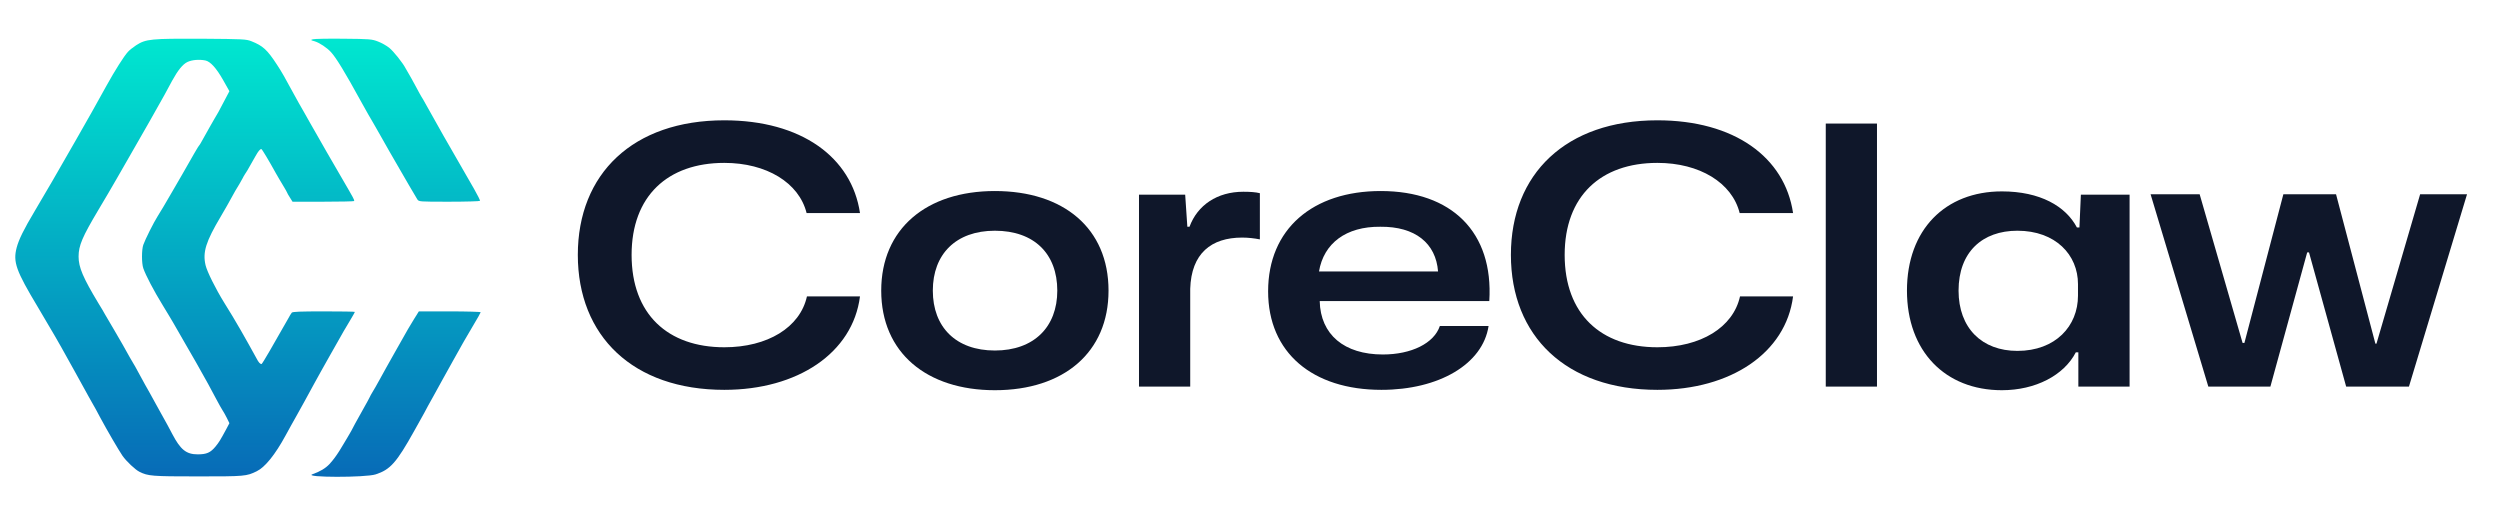
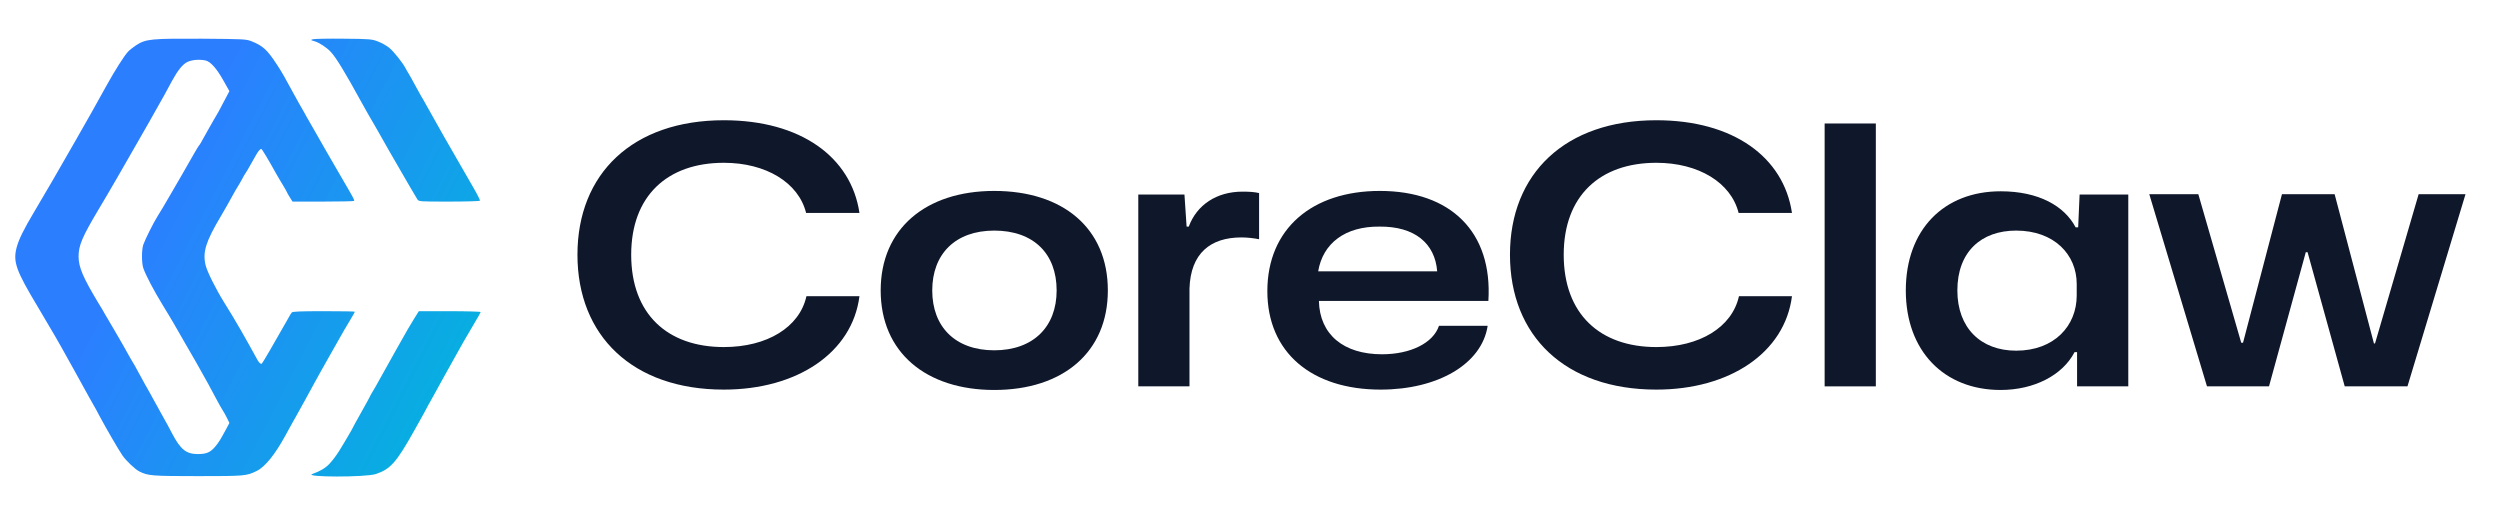
- <svg xmlns="http://www.w3.org/2000/svg" width="194" height="40" viewBox="0 0 194 40" fill="none">
-   <path d="M34.897 24.163C36.224 24.163 37.3 24.197 37.3 24.23C37.299 24.266 37.049 24.707 36.75 25.206C36.449 25.706 36.098 26.307 35.973 26.533C35.848 26.767 35.498 27.392 35.198 27.917C34.898 28.443 34.514 29.135 34.339 29.46C34.163 29.777 33.829 30.378 33.604 30.795C33.371 31.204 33.061 31.771 32.92 32.046C32.769 32.322 32.569 32.689 32.469 32.856C32.378 33.031 32.219 33.315 32.119 33.482C30.768 35.901 30.284 36.443 29.158 36.81C28.382 37.069 23.51 37.061 24.244 36.802C24.836 36.594 25.253 36.343 25.562 36.018C26.162 35.372 26.546 34.63 26.997 33.89C27.205 33.54 27.372 33.24 27.372 33.223C27.372 33.215 27.447 33.073 27.568 32.852L28.511 31.159C28.632 30.938 28.707 30.795 28.707 30.787C28.708 30.76 28.799 30.611 28.899 30.437C29.008 30.27 29.257 29.827 29.458 29.46C29.658 29.093 30.208 28.1 30.692 27.249C31.175 26.399 31.609 25.633 31.66 25.54C31.71 25.448 31.919 25.097 32.128 24.763L32.503 24.163H34.897Z" fill="url(#paint0_linear_2712_1327)" />
-   <path fill-rule="evenodd" clip-rule="evenodd" d="M15.692 3.005C18.887 3.03 19.096 3.039 19.505 3.198C20.406 3.556 20.732 3.856 21.491 5.016C21.891 5.625 22.074 5.959 22.808 7.31C22.942 7.56 23.126 7.878 23.201 8.02C23.284 8.153 23.442 8.437 23.559 8.645C23.668 8.853 23.902 9.263 24.077 9.563C24.252 9.863 24.485 10.272 24.602 10.481C25.069 11.315 25.495 12.041 26.622 13.985C26.955 14.56 27.296 15.144 27.372 15.294C27.455 15.436 27.505 15.578 27.48 15.603C27.443 15.628 26.36 15.653 25.061 15.653H22.7L22.492 15.32C22.375 15.137 22.283 14.978 22.283 14.953C22.283 14.936 22.142 14.677 21.966 14.393C21.783 14.101 21.54 13.668 21.407 13.443C20.898 12.518 20.332 11.566 20.281 11.565C20.172 11.573 20.048 11.724 19.831 12.108C19.697 12.333 19.496 12.691 19.38 12.9C19.271 13.108 19.112 13.367 19.029 13.484C18.954 13.601 18.863 13.751 18.837 13.818C18.804 13.884 18.687 14.093 18.579 14.277C18.32 14.694 18.187 14.927 17.928 15.403C17.82 15.611 17.47 16.229 17.144 16.78C15.968 18.757 15.717 19.566 15.951 20.576C16.068 21.076 16.736 22.419 17.403 23.495C18.288 24.897 19.106 26.356 19.905 27.809C20.063 28.118 20.181 28.25 20.297 28.25C20.323 28.249 20.606 27.791 20.931 27.225C21.248 26.666 21.649 25.965 21.824 25.665C21.999 25.364 22.233 24.955 22.35 24.747C22.459 24.538 22.592 24.321 22.642 24.263C22.701 24.188 23.302 24.163 25.128 24.163C26.454 24.163 27.538 24.18 27.539 24.204C27.539 24.23 27.372 24.521 27.172 24.855C26.763 25.531 26.796 25.473 25.603 27.583C25.119 28.434 24.569 29.427 24.369 29.794C24.169 30.161 23.835 30.778 23.618 31.17C23.401 31.562 23.117 32.064 22.992 32.297C22.867 32.522 22.7 32.822 22.617 32.964C22.542 33.098 22.333 33.473 22.158 33.798C21.357 35.275 20.564 36.26 19.922 36.569C19.121 36.961 19.003 36.969 15.358 36.969C11.788 36.969 11.487 36.944 10.82 36.61C10.495 36.451 9.802 35.792 9.51 35.375C9.193 34.908 8.309 33.39 7.766 32.38C7.524 31.922 7.3 31.504 7.266 31.462C7.233 31.412 7.065 31.112 6.89 30.795C6.581 30.219 5.039 27.45 4.763 26.957C4.68 26.816 4.454 26.423 4.262 26.081C4.062 25.739 3.47 24.722 2.936 23.829C1.234 20.993 1.001 20.333 1.293 19.215C1.46 18.59 1.827 17.831 2.703 16.363C3.487 15.053 4.471 13.351 5.873 10.898C7.199 8.57 7.108 8.737 8.267 6.643C8.918 5.467 9.627 4.35 9.927 4.024C10.044 3.89 10.336 3.664 10.561 3.514C11.329 3.022 11.713 2.989 15.692 3.005ZM15.934 4.691C15.459 4.599 14.908 4.641 14.55 4.808C14.182 4.983 13.815 5.434 13.356 6.268C13.206 6.543 12.93 7.052 12.747 7.394C12.479 7.895 10.778 10.881 10.019 12.191C9.727 12.691 9.243 13.534 9.085 13.818C8.626 14.619 8.184 15.369 7.641 16.279C6.39 18.381 6.098 19.057 6.098 19.908C6.098 20.742 6.44 21.544 7.641 23.538C7.841 23.855 8.075 24.255 8.159 24.413C8.251 24.573 8.576 25.131 8.884 25.648C9.427 26.582 9.644 26.949 10.069 27.725C10.194 27.95 10.319 28.159 10.352 28.209C10.386 28.251 10.544 28.534 10.703 28.834C11.17 29.694 11.446 30.194 11.604 30.461C11.679 30.595 11.887 30.97 12.054 31.279C12.221 31.587 12.439 31.979 12.539 32.155C12.939 32.872 13.098 33.156 13.365 33.673C14.007 34.9 14.457 35.258 15.341 35.258C16.034 35.258 16.334 35.125 16.726 34.65C17.002 34.308 17.077 34.191 17.569 33.282L17.802 32.839L17.611 32.447C17.503 32.222 17.344 31.955 17.269 31.838C17.194 31.721 16.969 31.329 16.777 30.962C16.577 30.595 16.293 30.07 16.151 29.794C16.001 29.519 15.584 28.768 15.216 28.125C14.841 27.483 14.465 26.824 14.374 26.665C14.182 26.323 13.648 25.389 13.439 25.038C13.364 24.896 12.989 24.288 12.622 23.679C11.929 22.553 11.303 21.352 11.12 20.818C10.986 20.434 10.986 19.382 11.12 18.998C11.27 18.573 11.921 17.271 12.238 16.771C12.388 16.537 12.58 16.221 12.671 16.062C12.763 15.903 13.081 15.361 13.382 14.844C13.682 14.327 14.023 13.744 14.132 13.551C14.974 12.067 15.391 11.349 15.433 11.315C15.458 11.29 15.525 11.198 15.575 11.106C15.658 10.956 15.767 10.755 16.276 9.855C16.376 9.671 16.543 9.387 16.634 9.229C16.835 8.912 16.977 8.653 17.477 7.694L17.802 7.077L17.327 6.234C16.785 5.275 16.326 4.774 15.934 4.691Z" fill="url(#paint1_linear_2712_1327)" />
-   <path d="M26.663 3.005C28.698 3.022 28.866 3.039 29.333 3.222C29.608 3.322 30 3.548 30.2 3.706C30.55 3.99 31.26 4.883 31.477 5.308C31.536 5.425 31.643 5.608 31.718 5.725C31.794 5.842 32.027 6.268 32.253 6.685C32.469 7.094 32.678 7.469 32.712 7.519C32.745 7.561 32.879 7.786 33.004 8.02C33.913 9.663 34.597 10.864 36.783 14.652C37.058 15.127 37.266 15.553 37.25 15.586C37.223 15.62 36.147 15.653 34.855 15.653C32.503 15.653 32.503 15.653 32.378 15.461C32.244 15.244 31.31 13.65 31.018 13.133C30.91 12.933 30.542 12.307 30.209 11.732C29.875 11.157 29.492 10.482 29.358 10.231C29.216 9.981 29.049 9.689 28.991 9.588C28.832 9.338 28.381 8.536 27.956 7.769C26.796 5.65 26.088 4.482 25.687 4.048C25.37 3.698 24.786 3.314 24.419 3.205C24.094 3.114 24.085 3.106 24.285 3.047C24.402 3.014 25.47 2.989 26.663 3.005Z" fill="url(#paint2_linear_2712_1327)" />
-   <path fill-rule="evenodd" clip-rule="evenodd" d="M77.202 14.824C82.522 14.824 86.022 17.708 86.022 22.552C86.022 27.34 82.55 30.28 77.202 30.28C71.91 30.28 68.383 27.368 68.383 22.552C68.383 17.764 71.882 14.824 77.202 14.824ZM77.202 17.904C74.178 17.904 72.387 19.724 72.387 22.552C72.387 25.38 74.178 27.2 77.202 27.2C80.226 27.2 82.046 25.38 82.046 22.552C82.046 19.696 80.254 17.904 77.202 17.904Z" fill="#0F172A" />
-   <path fill-rule="evenodd" clip-rule="evenodd" d="M155.344 14.852C158.312 14.852 160.3 16 161.168 17.652H161.364L161.476 15.104H165.256V30H161.28V27.34H161.084C160.16 29.132 157.948 30.28 155.344 30.28C150.948 30.28 147.98 27.256 147.98 22.552C147.981 17.82 150.948 14.853 155.344 14.852ZM156.548 17.904C153.832 17.904 151.984 19.556 151.984 22.552C151.984 25.464 153.804 27.229 156.548 27.229C159.516 27.229 161.252 25.296 161.252 22.944V22.048C161.252 19.78 159.516 17.904 156.548 17.904Z" fill="#0F172A" />
-   <path d="M56.207 9.336C62.171 9.336 66.091 12.192 66.735 16.532H62.592C62.004 14.18 59.483 12.64 56.207 12.64C51.811 12.64 49.012 15.216 49.012 19.78C49.012 24.372 51.811 26.948 56.207 26.948C59.567 26.948 62.087 25.408 62.619 23H66.735C66.175 27.396 61.891 30.252 56.207 30.252C49.123 30.252 44.839 26.08 44.839 19.78C44.839 13.48 49.123 9.336 56.207 9.336Z" fill="#0F172A" />
-   <path fill-rule="evenodd" clip-rule="evenodd" d="M107.142 14.824C112.658 14.824 115.905 18.016 115.569 23.364H102.41C102.466 25.968 104.314 27.508 107.31 27.508C109.522 27.508 111.285 26.64 111.733 25.296H115.514C115.066 28.264 111.65 30.252 107.198 30.252C101.85 30.252 98.406 27.368 98.406 22.608C98.406 17.764 101.878 14.824 107.142 14.824ZM107.113 17.596C104.454 17.568 102.717 18.884 102.354 21.068H111.594C111.426 18.884 109.829 17.568 107.113 17.596Z" fill="#0F172A" />
-   <path d="M128.613 9.336C134.577 9.336 138.498 12.192 139.142 16.532H134.998C134.41 14.18 131.889 12.64 128.613 12.64C124.217 12.64 121.418 15.216 121.418 19.78C121.418 24.372 124.218 26.948 128.613 26.948C131.973 26.948 134.493 25.408 135.025 23H139.142C138.582 27.396 134.297 30.252 128.613 30.252C121.53 30.252 117.246 26.08 117.246 19.78C117.246 13.48 121.529 9.336 128.613 9.336Z" fill="#0F172A" />
-   <path d="M96.478 14.88C97.01 14.88 97.43 14.908 97.766 14.992V18.576C97.346 18.492 96.841 18.436 96.394 18.436C93.986 18.436 92.445 19.668 92.361 22.412V30H88.386V15.104H91.97L92.138 17.596H92.306C92.922 15.916 94.462 14.88 96.478 14.88Z" fill="#0F172A" />
-   <path d="M145.654 30H141.679V9.588H145.654V30Z" fill="#0F172A" />
-   <path d="M174.025 26.612H174.166L177.189 15.076H181.277L184.33 26.668H184.414L187.802 15.076H191.441L186.934 30H182.062L179.178 19.584H179.038L176.182 30H171.366L166.886 15.076H170.693L174.025 26.612Z" fill="#0F172A" />
+ <svg xmlns="http://www.w3.org/2000/svg" width="165" height="34" viewBox="0 0 165 34" fill="none">
+   <path d="M29.68 20.538C30.808 20.538 31.724 20.567 31.724 20.595C31.722 20.626 31.51 21 31.255 21.424C31 21.85 30.701 22.361 30.595 22.552C30.488 22.751 30.191 23.283 29.935 23.73C29.68 24.176 29.354 24.765 29.204 25.041C29.055 25.311 28.771 25.821 28.58 26.176C28.381 26.523 28.118 27.005 27.998 27.239C27.87 27.473 27.7 27.785 27.615 27.927C27.537 28.076 27.402 28.317 27.317 28.459C26.167 30.515 25.756 30.976 24.798 31.288C24.138 31.508 19.994 31.502 20.619 31.282C21.122 31.104 21.478 30.892 21.74 30.615C22.25 30.066 22.577 29.435 22.96 28.806C23.137 28.509 23.279 28.254 23.279 28.239C23.279 28.232 23.343 28.112 23.446 27.924L24.248 26.485C24.351 26.297 24.415 26.175 24.415 26.168C24.415 26.146 24.494 26.019 24.578 25.871C24.67 25.729 24.883 25.353 25.053 25.041C25.224 24.729 25.692 23.885 26.103 23.162C26.514 22.439 26.883 21.787 26.926 21.708C26.969 21.63 27.147 21.332 27.324 21.048L27.643 20.538H29.68Z" fill="url(#paint0_linear_7130_7820)" />
+   <path fill-rule="evenodd" clip-rule="evenodd" d="M13.345 2.554C16.062 2.576 16.24 2.583 16.588 2.718C17.354 3.023 17.632 3.278 18.277 4.263C18.618 4.781 18.774 5.065 19.398 6.213C19.511 6.426 19.668 6.696 19.732 6.817C19.803 6.93 19.937 7.171 20.037 7.348C20.129 7.525 20.328 7.873 20.477 8.128C20.626 8.384 20.824 8.731 20.924 8.909C21.321 9.618 21.683 10.235 22.641 11.887C22.925 12.376 23.215 12.872 23.279 13C23.35 13.12 23.393 13.241 23.371 13.262C23.339 13.284 22.419 13.305 21.314 13.305H19.306L19.129 13.022C19.03 12.866 18.951 12.731 18.951 12.71C18.951 12.695 18.831 12.475 18.682 12.234C18.526 11.986 18.32 11.618 18.206 11.426C17.773 10.64 17.292 9.831 17.248 9.83C17.156 9.837 17.05 9.965 16.865 10.291C16.752 10.483 16.581 10.787 16.482 10.965C16.389 11.142 16.254 11.362 16.183 11.461C16.12 11.56 16.042 11.688 16.021 11.745C15.992 11.802 15.893 11.979 15.801 12.135C15.581 12.489 15.467 12.688 15.247 13.092C15.155 13.269 14.857 13.794 14.581 14.262C13.58 15.943 13.367 16.631 13.566 17.489C13.665 17.915 14.233 19.056 14.801 19.971C15.554 21.163 16.249 22.402 16.928 23.637C17.063 23.9 17.163 24.013 17.262 24.013C17.284 24.012 17.525 23.623 17.802 23.141C18.071 22.666 18.412 22.07 18.561 21.815C18.71 21.559 18.909 21.212 19.008 21.034C19.101 20.857 19.214 20.673 19.257 20.623C19.307 20.56 19.818 20.538 21.37 20.538C22.498 20.538 23.421 20.552 23.421 20.574C23.421 20.595 23.279 20.843 23.109 21.127C22.761 21.701 22.79 21.652 21.775 23.446C21.363 24.169 20.895 25.013 20.725 25.325C20.555 25.637 20.271 26.161 20.086 26.495C19.902 26.828 19.66 27.254 19.554 27.453C19.448 27.644 19.306 27.899 19.235 28.019C19.171 28.133 18.994 28.452 18.845 28.728C18.163 29.983 17.489 30.821 16.943 31.083C16.262 31.416 16.162 31.424 13.061 31.424C10.025 31.424 9.769 31.402 9.202 31.118C8.925 30.983 8.336 30.423 8.088 30.069C7.818 29.672 7.066 28.381 6.604 27.523C6.399 27.133 6.208 26.778 6.179 26.743C6.151 26.7 6.008 26.445 5.859 26.176C5.597 25.686 4.285 23.332 4.05 22.914C3.979 22.793 3.787 22.46 3.624 22.169C3.454 21.878 2.95 21.013 2.496 20.255C1.049 17.844 0.85 17.283 1.098 16.333C1.24 15.801 1.553 15.156 2.298 13.908C2.965 12.795 3.802 11.348 4.994 9.263C6.122 7.284 6.044 7.426 7.03 5.646C7.584 4.647 8.187 3.697 8.442 3.42C8.542 3.307 8.79 3.114 8.982 2.987C9.634 2.568 9.961 2.54 13.345 2.554ZM13.551 3.987C13.147 3.909 12.679 3.945 12.374 4.087C12.061 4.236 11.749 4.618 11.359 5.328C11.231 5.562 10.996 5.994 10.84 6.285C10.613 6.711 9.166 9.249 8.521 10.362C8.272 10.787 7.861 11.504 7.726 11.745C7.335 12.426 6.959 13.064 6.498 13.837C5.434 15.623 5.186 16.198 5.186 16.921C5.186 17.63 5.476 18.312 6.498 20.007C6.668 20.276 6.867 20.617 6.938 20.751C7.017 20.887 7.293 21.361 7.555 21.8C8.017 22.595 8.201 22.907 8.563 23.566C8.669 23.758 8.775 23.935 8.804 23.978C8.832 24.013 8.967 24.254 9.102 24.509C9.499 25.239 9.734 25.665 9.869 25.892C9.932 26.005 10.11 26.324 10.252 26.587C10.393 26.849 10.578 27.182 10.663 27.331C11.004 27.941 11.139 28.182 11.366 28.622C11.912 29.664 12.295 29.969 13.047 29.969C13.636 29.969 13.892 29.856 14.225 29.452C14.459 29.161 14.523 29.062 14.942 28.289L15.14 27.913L14.977 27.579C14.885 27.388 14.751 27.162 14.687 27.062C14.623 26.963 14.431 26.63 14.268 26.318C14.098 26.006 13.856 25.559 13.736 25.325C13.608 25.091 13.253 24.452 12.941 23.906C12.622 23.36 12.302 22.8 12.224 22.665C12.061 22.375 11.607 21.58 11.429 21.282C11.365 21.161 11.046 20.644 10.734 20.127C10.145 19.17 9.613 18.149 9.457 17.695C9.343 17.369 9.343 16.475 9.457 16.148C9.584 15.787 10.138 14.681 10.408 14.255C10.535 14.057 10.698 13.787 10.776 13.652C10.854 13.518 11.125 13.057 11.38 12.617C11.636 12.178 11.926 11.682 12.018 11.518C12.734 10.257 13.089 9.646 13.125 9.617C13.147 9.596 13.203 9.518 13.246 9.44C13.317 9.312 13.409 9.142 13.842 8.376C13.927 8.22 14.069 7.979 14.147 7.844C14.317 7.575 14.438 7.355 14.864 6.539L15.14 6.015L14.736 5.299C14.275 4.483 13.885 4.058 13.551 3.987Z" fill="url(#paint1_linear_7130_7820)" />
+   <path d="M22.676 2.554C24.407 2.568 24.55 2.583 24.947 2.739C25.181 2.824 25.514 3.016 25.684 3.15C25.983 3.391 26.586 4.15 26.771 4.512C26.82 4.611 26.912 4.767 26.976 4.866C27.04 4.965 27.239 5.327 27.43 5.682C27.615 6.029 27.792 6.348 27.821 6.391C27.849 6.426 27.963 6.618 28.069 6.817C28.843 8.214 29.425 9.235 31.284 12.454C31.518 12.858 31.695 13.22 31.68 13.248C31.658 13.277 30.743 13.305 29.644 13.305C27.643 13.305 27.643 13.305 27.537 13.142C27.423 12.957 26.629 11.603 26.381 11.163C26.288 10.993 25.976 10.461 25.692 9.972C25.408 9.483 25.082 8.909 24.969 8.696C24.848 8.484 24.706 8.235 24.656 8.15C24.521 7.937 24.138 7.256 23.776 6.603C22.79 4.803 22.187 3.81 21.846 3.441C21.577 3.143 21.08 2.817 20.767 2.724C20.491 2.647 20.484 2.64 20.654 2.59C20.753 2.562 21.662 2.54 22.676 2.554Z" fill="url(#paint2_linear_7130_7820)" />
+   <path fill-rule="evenodd" clip-rule="evenodd" d="M65.621 12.601C70.143 12.601 73.118 15.052 73.118 19.169C73.118 23.239 70.167 25.738 65.621 25.738C61.123 25.738 58.125 23.262 58.125 19.169C58.125 15.099 61.099 12.601 65.621 12.601ZM65.621 15.219C63.051 15.219 61.528 16.765 61.528 19.169C61.528 21.573 63.051 23.12 65.621 23.12C68.192 23.12 69.738 21.573 69.738 19.169C69.738 16.741 68.215 15.219 65.621 15.219Z" fill="#0F172A" />
+   <path fill-rule="evenodd" clip-rule="evenodd" d="M132.041 12.625C134.564 12.625 136.254 13.6 136.992 15.005H137.159L137.254 12.839H140.467V25.5H137.087V23.239H136.921C136.135 24.762 134.255 25.738 132.041 25.738C128.305 25.738 125.783 23.167 125.783 19.169C125.783 15.147 128.305 12.625 132.041 12.625ZM133.065 15.219C130.756 15.219 129.186 16.623 129.186 19.169C129.186 21.644 130.733 23.144 133.065 23.144C135.588 23.144 137.063 21.502 137.063 19.503V18.741C137.063 16.813 135.588 15.219 133.065 15.219Z" fill="#0F172A" />
+   <path d="M47.775 7.936C52.845 7.936 56.177 10.363 56.724 14.052H53.202C52.703 12.053 50.56 10.744 47.775 10.744C44.039 10.744 41.659 12.934 41.659 16.813C41.659 20.716 44.039 22.906 47.775 22.906C50.631 22.906 52.773 21.597 53.225 19.55H56.724C56.248 23.287 52.607 25.714 47.775 25.714C41.754 25.714 38.112 22.168 38.112 16.813C38.112 11.458 41.754 7.936 47.775 7.936Z" fill="#0F172A" />
+   <path fill-rule="evenodd" clip-rule="evenodd" d="M91.07 12.601C95.758 12.601 98.519 15.314 98.233 19.86H87.048C87.096 22.073 88.666 23.382 91.212 23.382C93.093 23.382 94.592 22.644 94.973 21.502H98.186C97.805 24.024 94.902 25.714 91.118 25.714C86.572 25.714 83.645 23.263 83.645 19.217C83.645 15.1 86.595 12.601 91.07 12.601ZM91.046 14.956C88.785 14.933 87.309 16.052 87 17.908H94.854C94.711 16.052 93.354 14.932 91.046 14.956Z" fill="#0F172A" />
+   <path d="M109.321 7.936C114.39 7.936 117.722 10.363 118.27 14.052H114.748C114.248 12.053 112.105 10.744 109.321 10.744C105.584 10.744 103.205 12.934 103.205 16.813C103.205 20.716 105.584 22.906 109.321 22.906C112.177 22.906 114.319 21.597 114.771 19.55H118.27C117.794 23.287 114.152 25.714 109.321 25.714C103.299 25.714 99.659 22.168 99.658 16.813C99.658 11.458 103.299 7.936 109.321 7.936Z" fill="#0F172A" />
+   <path d="M82.005 12.648C82.457 12.648 82.814 12.672 83.1 12.743V15.79C82.743 15.718 82.315 15.67 81.934 15.67C79.887 15.67 78.578 16.718 78.506 19.05V25.5H75.127V12.839H78.174L78.316 14.956H78.459C78.983 13.528 80.292 12.648 82.005 12.648Z" fill="#0F172A" />
+   <path d="M123.805 25.5H120.426V8.15H123.805V25.5Z" fill="#0F172A" />
+   <path d="M147.921 22.62H148.04L150.61 12.815H154.085L156.68 22.668H156.751L159.631 12.815H162.724L158.893 25.5H154.752L152.3 16.646H152.182L149.754 25.5H145.661L141.852 12.815H145.089L147.921 22.62Z" fill="#0F172A" />
  <defs>
-     <linearGradient id="paint0_linear_2712_1327" x1="19.243" y1="3" x2="19.243" y2="37" gradientUnits="userSpaceOnUse">
-       <stop stop-color="#00E7D0" />
-       <stop offset="1" stop-color="#076BB7" />
+     <linearGradient id="paint0_linear_7130_7820" x1="1.008" y1="31.45" x2="25.289" y2="43.949" gradientUnits="userSpaceOnUse">
+       <stop stop-color="#2B7FFF" />
+       <stop offset="1" stop-color="#00B8DB" />
    </linearGradient>
-     <linearGradient id="paint1_linear_2712_1327" x1="19.243" y1="3" x2="19.243" y2="37" gradientUnits="userSpaceOnUse">
-       <stop stop-color="#00E7D0" />
-       <stop offset="1" stop-color="#076BB7" />
+     <linearGradient id="paint1_linear_7130_7820" x1="1.008" y1="31.45" x2="25.289" y2="43.949" gradientUnits="userSpaceOnUse">
+       <stop stop-color="#2B7FFF" />
+       <stop offset="1" stop-color="#00B8DB" />
    </linearGradient>
-     <linearGradient id="paint2_linear_2712_1327" x1="19.243" y1="3" x2="19.243" y2="37" gradientUnits="userSpaceOnUse">
-       <stop stop-color="#00E7D0" />
-       <stop offset="1" stop-color="#076BB7" />
+     <linearGradient id="paint2_linear_7130_7820" x1="1.008" y1="31.45" x2="25.289" y2="43.949" gradientUnits="userSpaceOnUse">
+       <stop stop-color="#2B7FFF" />
+       <stop offset="1" stop-color="#00B8DB" />
    </linearGradient>
  </defs>
</svg>
